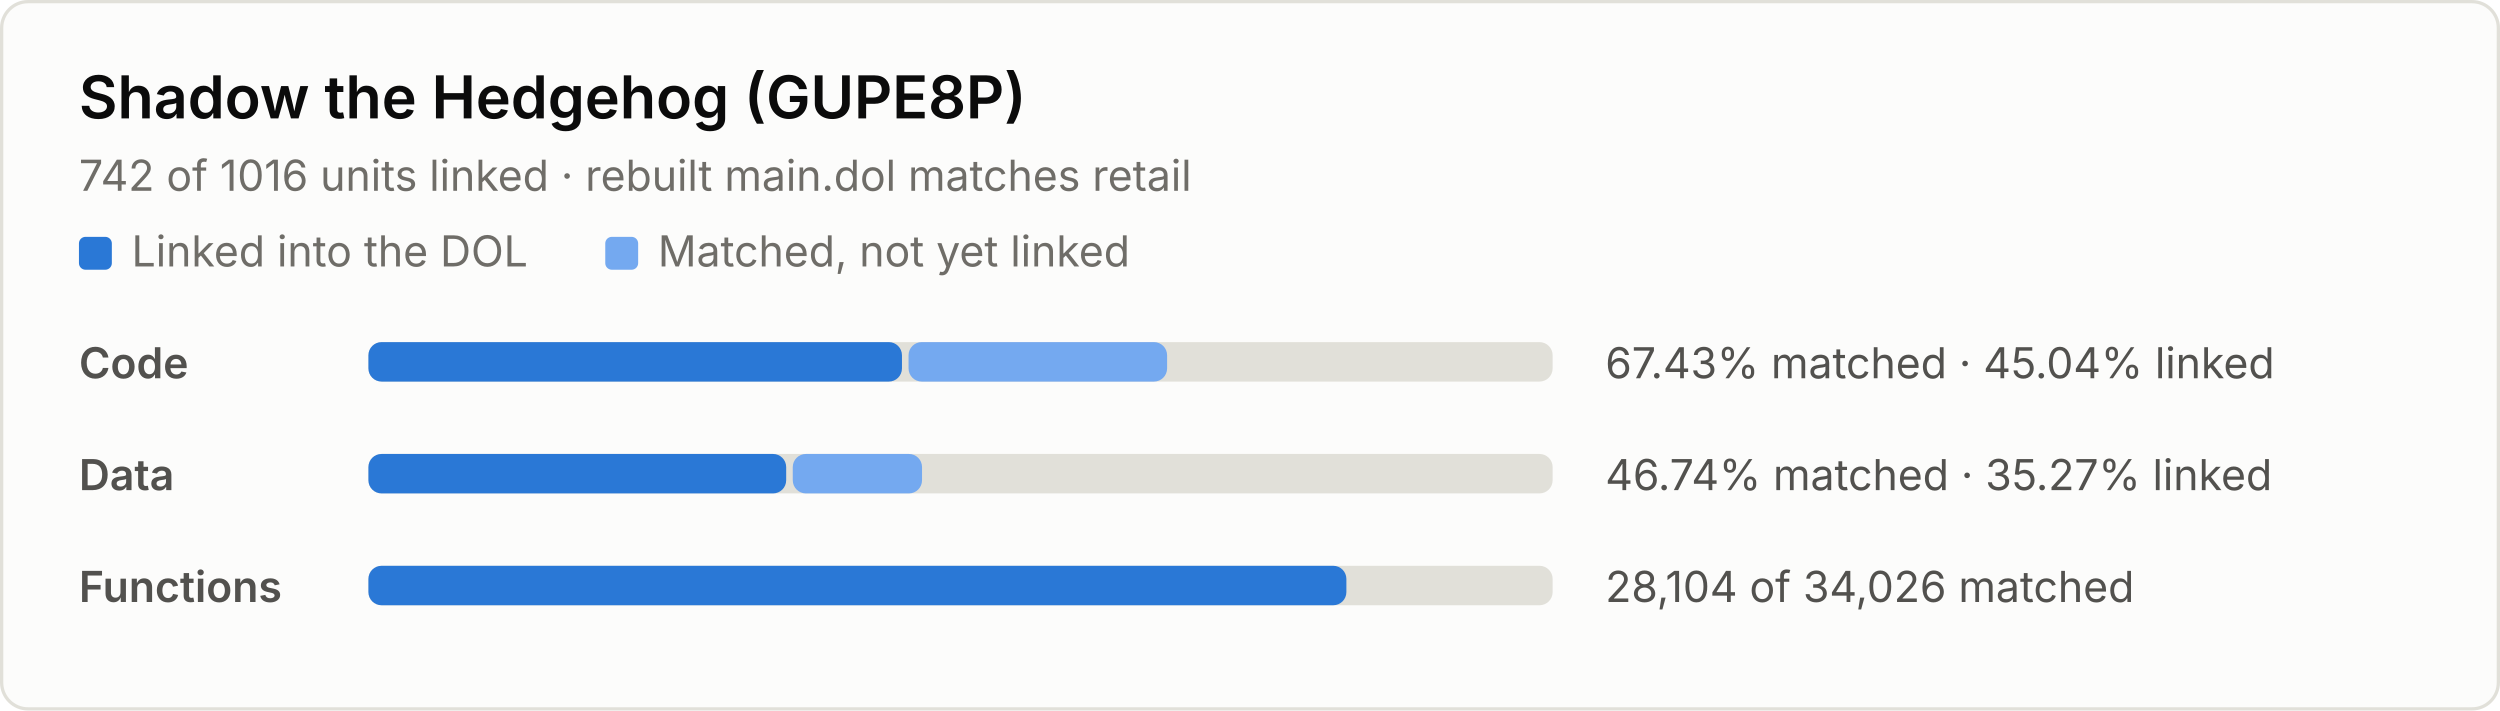
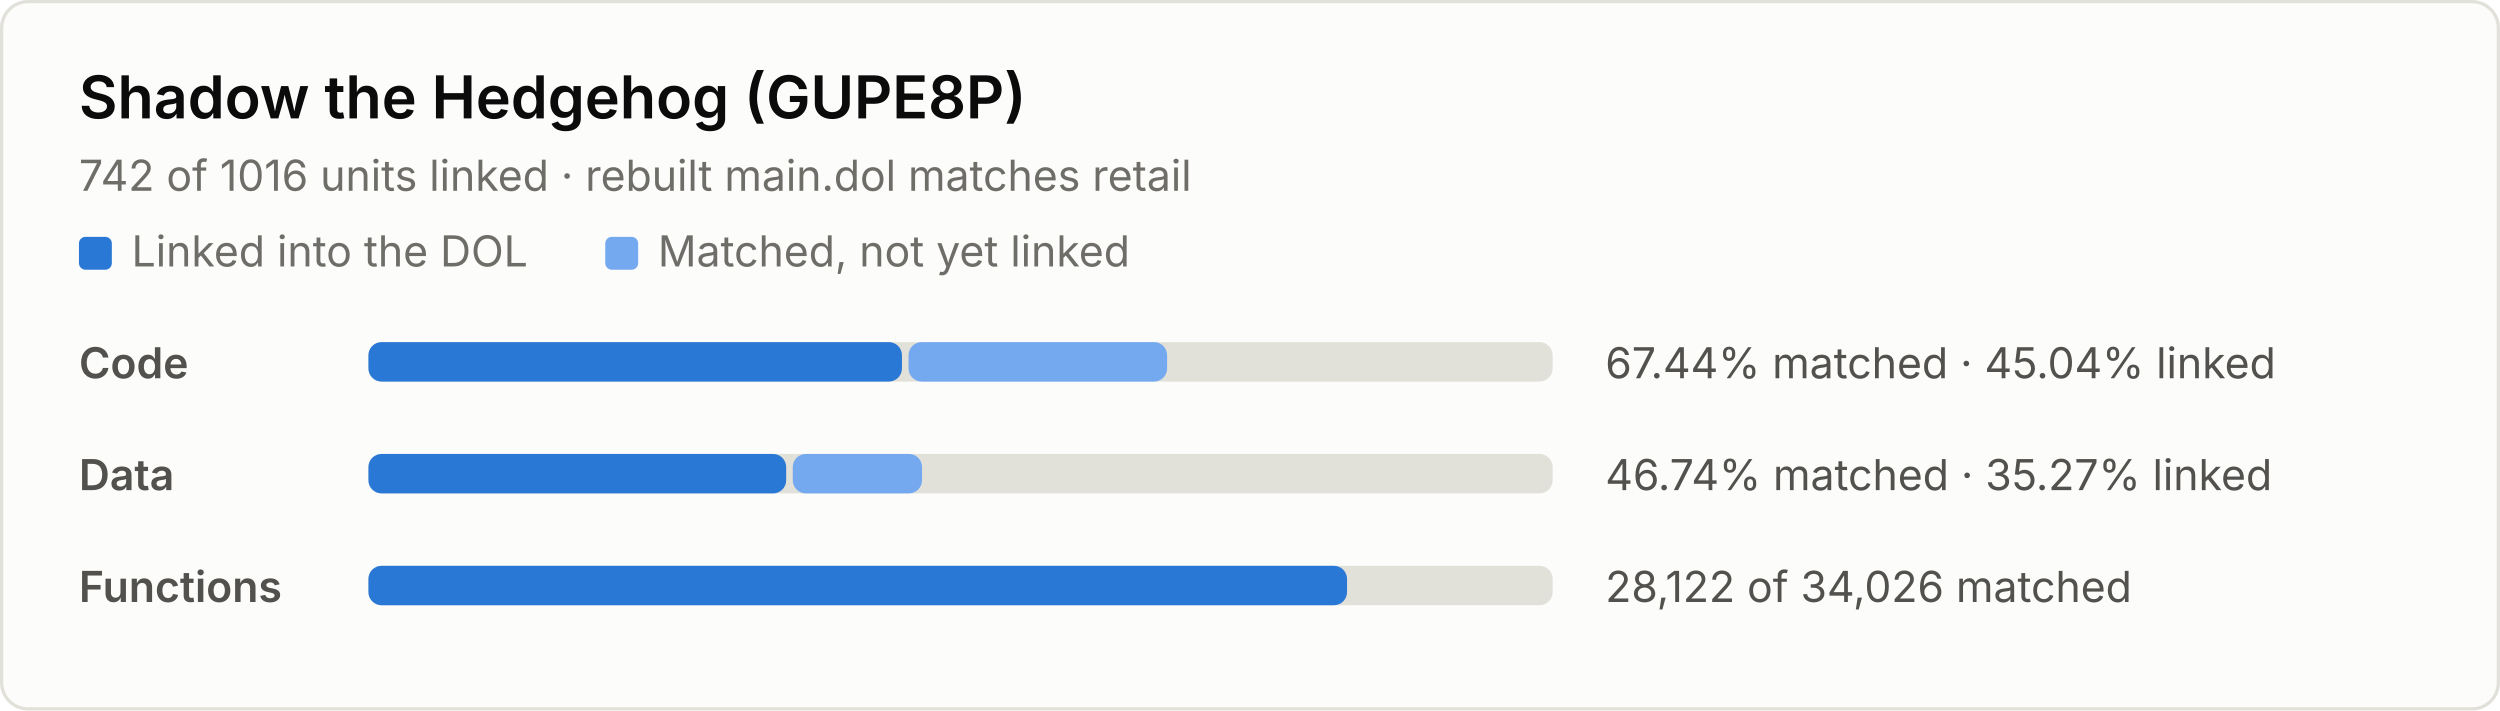
- <svg xmlns="http://www.w3.org/2000/svg" width="760" height="216" viewBox="0 0 760 216" role="img" aria-label="Decompilation progress: 67.43% of code matched, 45.04% linked">
+ <svg xmlns="http://www.w3.org/2000/svg" width="760" height="216" viewBox="0 0 760 216" role="img" aria-label="Decompilation progress: 67.44% of code matched, 45.04% linked">
  <style>
.bg { fill: #fcfcfb; stroke: #e1e0d9; }
.title { fill: #0b0b0b; font: 600 18px system-ui, -apple-system, "Segoe UI", sans-serif; }
.sub, .label, .nums, .key { font: 13px system-ui, -apple-system, "Segoe UI", sans-serif; }
.sub, .key { fill: #6f6d68; }
.label { fill: #52514e; font-weight: 600; }
.nums { fill: #52514e; font-variant-numeric: tabular-nums; }
.track { fill: #e1e0d9; }
.linked { fill: #2a78d6; }
.matched { fill: #74a9f0; }
@media (prefers-color-scheme: dark) {
  .bg { fill: #1a1a19; stroke: #2c2c2a; }
  .title { fill: #f0efec; }
  .sub, .key { fill: #9a988f; }
  .label, .nums { fill: #c3c2b7; }
  .track { fill: #2c2c2a; }
  .linked { fill: #4a94ec; }
  .matched { fill: #2260b0; }
}
</style>
  <rect class="bg" x="0.5" y="0.5" width="759" height="215" rx="8" />
  <text class="title" x="24" y="36">Shadow the Hedgehog (GUPE8P)</text>
  <text class="sub" x="24" y="58">742 of 1016 units linked · rebuilt main.dol matches retail</text>
  <rect class="linked" x="24" y="72" width="10" height="10" rx="2" />
  <text class="key" x="40" y="81">Linked into the DOL</text>
  <rect class="matched" x="184" y="72" width="10" height="10" rx="2" />
  <text class="key" x="200" y="81">Matched, not yet linked</text>
  <text class="label" x="24" y="115">Code</text>
  <rect class="track" x="112" y="104" width="360" height="12" rx="4" />
  <rect class="linked" x="112" y="104" width="162.2" height="12" rx="4" />
  <rect class="matched" x="276.2" y="104" width="78.6" height="12" rx="4" />
-   <text class="nums" x="488" y="115">67.43% matched · 45.04% linked</text>
+   <text class="nums" x="488" y="115">67.44% matched · 45.04% linked</text>
  <text class="label" x="24" y="149">Data</text>
  <rect class="track" x="112" y="138" width="360" height="12" rx="4" />
  <rect class="linked" x="112" y="138" width="127.0" height="12" rx="4" />
  <rect class="matched" x="241.0" y="138" width="39.3" height="12" rx="4" />
  <text class="nums" x="488" y="149">46.74% matched · 35.27% linked</text>
  <text class="label" x="24" y="183">Functions</text>
  <rect class="track" x="112" y="172" width="360" height="12" rx="4" />
-   <rect class="linked" x="112" y="172" width="297.3" height="12" rx="4" />
-   <text class="nums" x="488" y="183">28,104 of 34,026 matched</text>
+   <rect class="linked" x="112" y="172" width="297.5" height="12" rx="4" />
+   <text class="nums" x="488" y="183">28,122 of 34,026 matched</text>
</svg>
